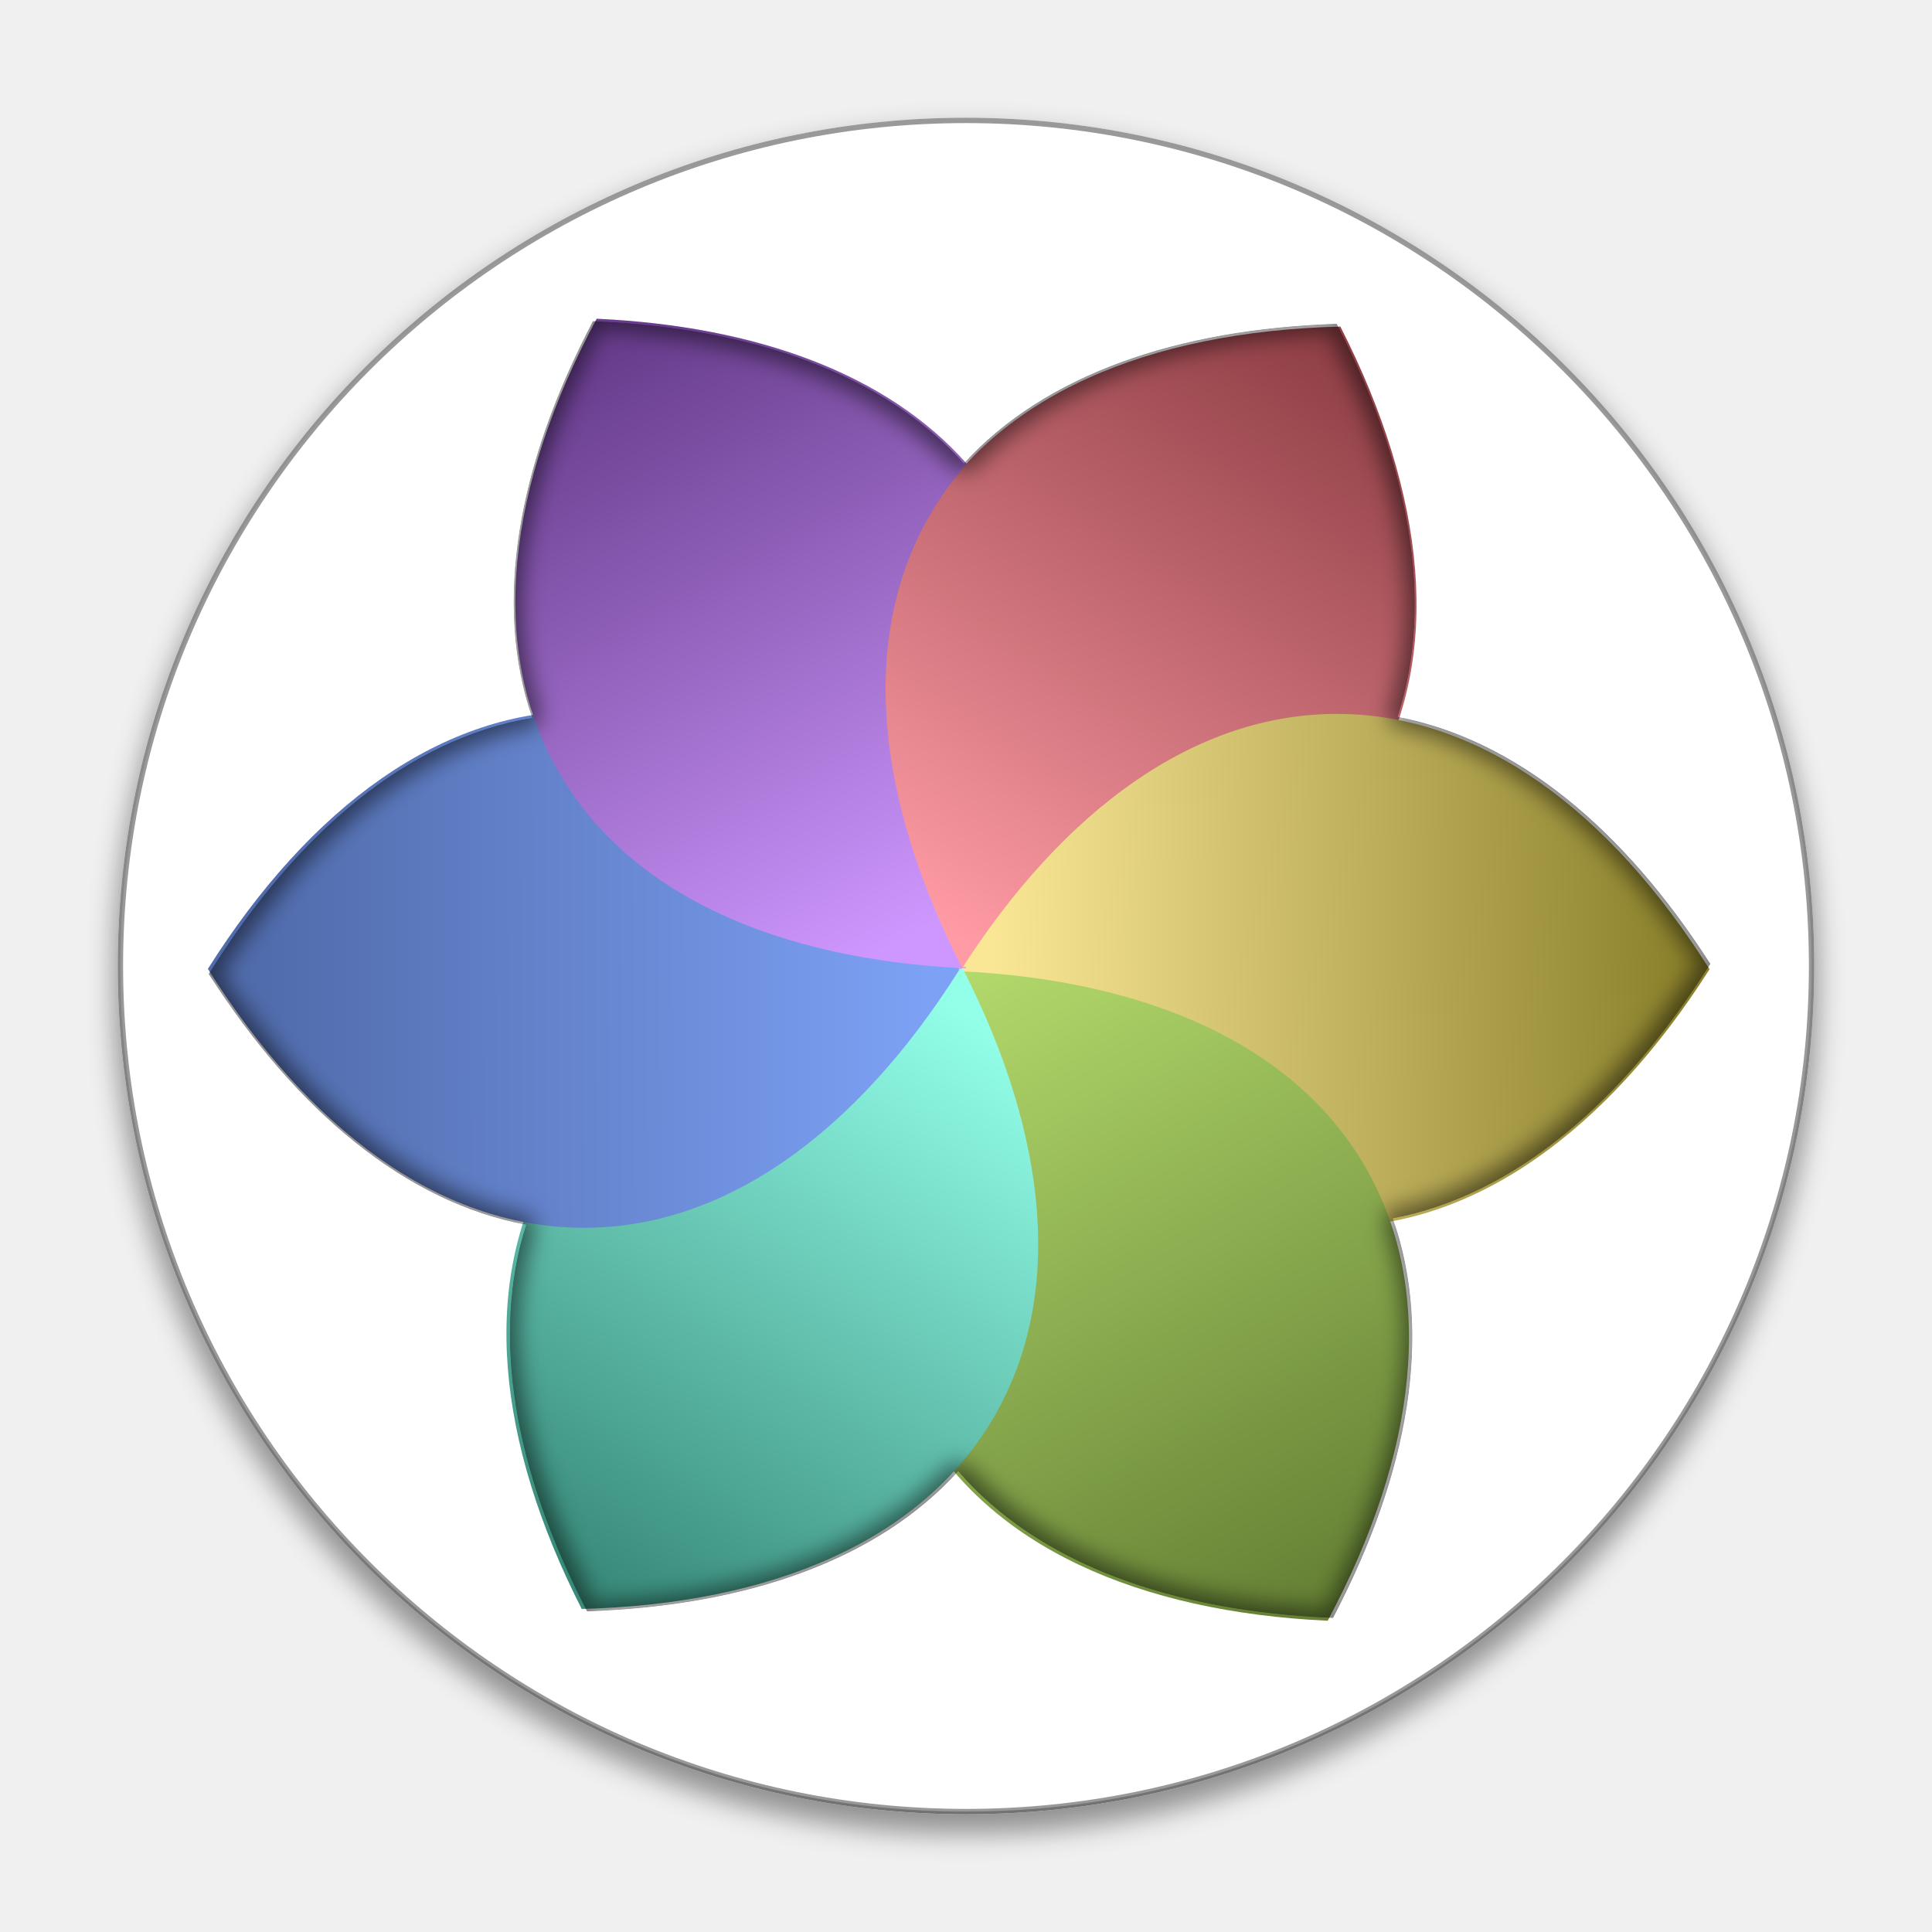
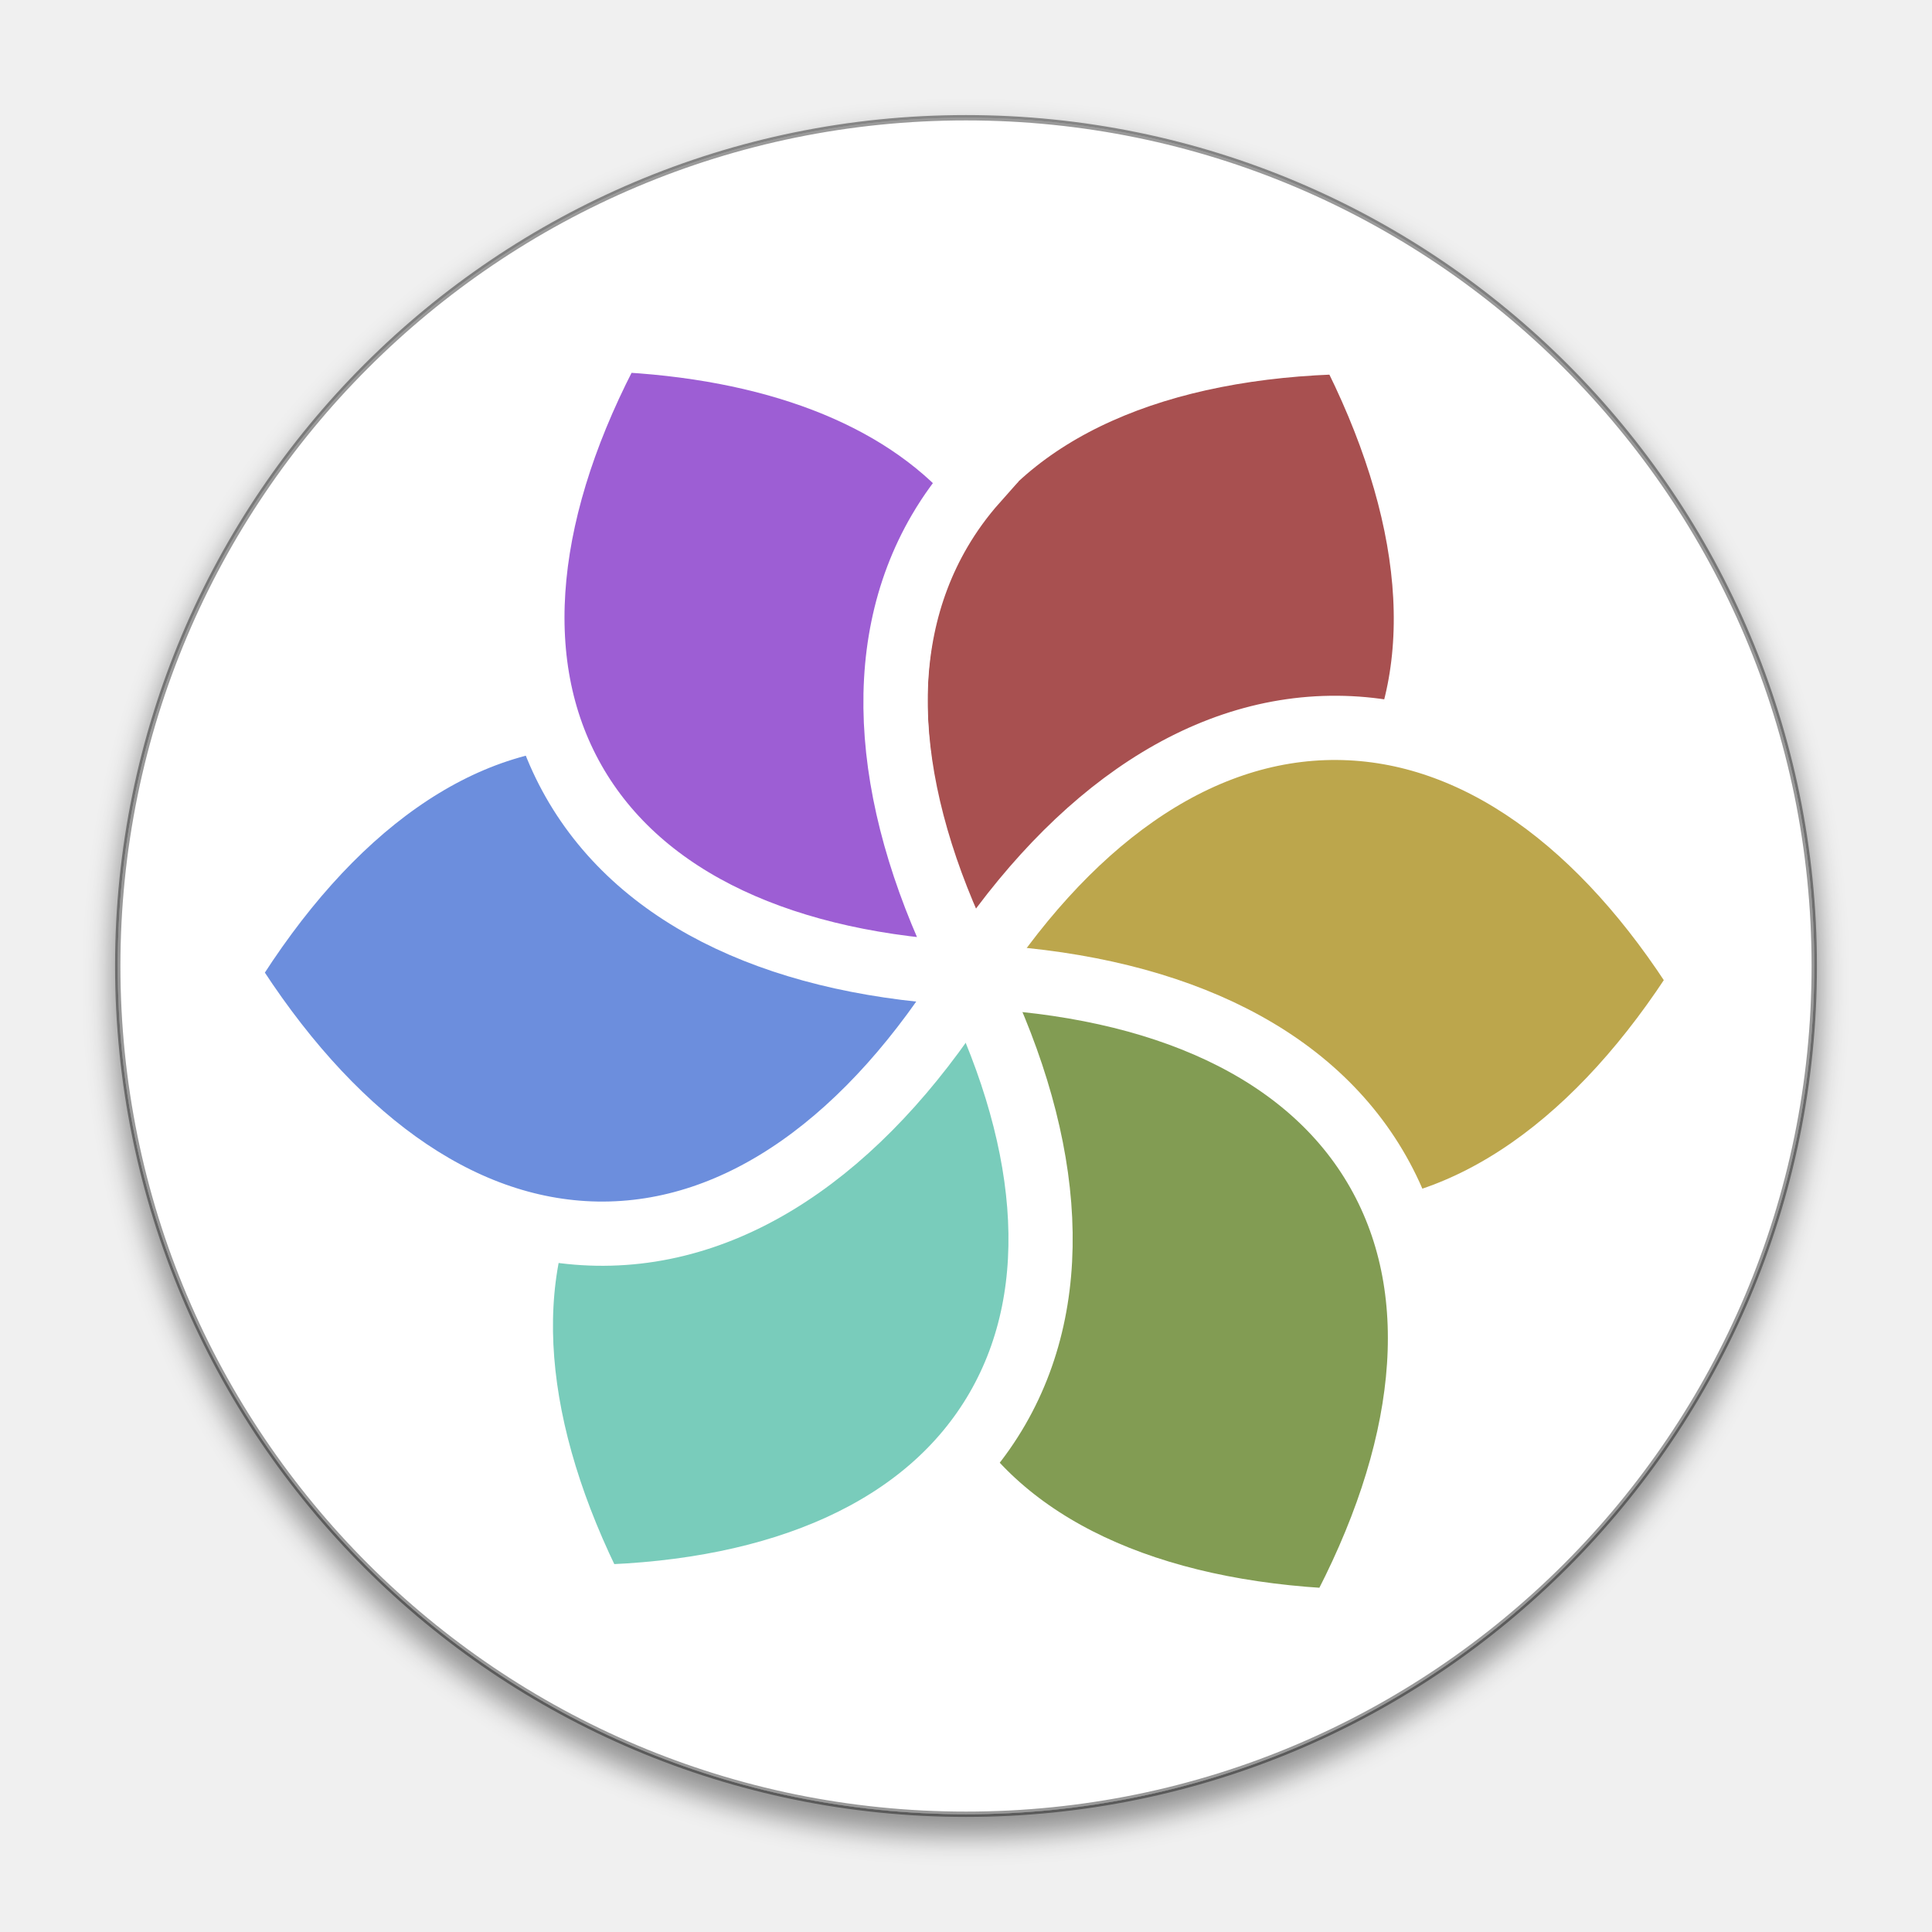
<svg xmlns="http://www.w3.org/2000/svg" xmlns:xlink="http://www.w3.org/1999/xlink" width="361px" height="361px" viewBox="0 0 361 361" version="1.1">
  <defs>
    <linearGradient x1="50%" y1="0%" x2="50%" y2="100%" id="linearGradient-1">
      <stop stop-color="#FFFFFF" offset="0%" />
      <stop stop-color="#BEBEBE" offset="100%" />
    </linearGradient>
    <circle id="path-2" cx="180.5" cy="180.5" r="158.5" />
-     <filter x="-3.3%" y="-2.4%" width="106.6%" height="106.6%" filterUnits="objectBoundingBox" id="filter-3">
-       <feMorphology radius="0.5" operator="dilate" in="SourceAlpha" result="shadowSpreadOuter1" />
+     <filter x="-3.5%" y="-2.5%" width="106.9%" height="106.9%" filterUnits="objectBoundingBox" id="filter-3">
+       <feMorphology radius="1" operator="dilate" in="SourceAlpha" result="shadowSpreadOuter1" />
      <feOffset dx="0" dy="3" in="shadowSpreadOuter1" result="shadowOffsetOuter1" />
      <feGaussianBlur stdDeviation="2.5" in="shadowOffsetOuter1" result="shadowBlurOuter1" />
      <feComposite in="shadowBlurOuter1" in2="SourceAlpha" operator="out" result="shadowBlurOuter1" />
      <feColorMatrix values="0 0 0 0 0   0 0 0 0 0   0 0 0 0 0  0 0 0 0.399 0" type="matrix" in="shadowBlurOuter1" />
-     </filter>
-     <linearGradient x1="100%" y1="28.007%" x2="0%" y2="70.847%" id="linearGradient-4">
-       <stop stop-color="#FF9BA4" offset="0%" />
-       <stop stop-color="#914047" offset="100%" />
-     </linearGradient>
-     <linearGradient x1="100%" y1="70.733%" x2="0%" y2="27.669%" id="linearGradient-5">
-       <stop stop-color="#FAE796" offset="0%" />
-       <stop stop-color="#8B812C" offset="100%" />
-     </linearGradient>
-     <linearGradient x1="50%" y1="96.305%" x2="50%" y2="0%" id="linearGradient-6">
-       <stop stop-color="#668135" offset="0%" />
-       <stop stop-color="#B3DA6C" offset="100%" />
-     </linearGradient>
-     <linearGradient x1="0%" y1="70.913%" x2="100%" y2="27.58%" id="linearGradient-7">
-       <stop stop-color="#93FFE9" offset="0%" />
-       <stop stop-color="#398B7A" offset="100%" />
-     </linearGradient>
-     <linearGradient x1="0%" y1="27.431%" x2="95.877%" y2="71.579%" id="linearGradient-8">
-       <stop stop-color="#7DA1F5" offset="0%" />
-       <stop stop-color="#516CAC" offset="100%" />
-     </linearGradient>
-     <linearGradient x1="35.791%" y1="0%" x2="74.57%" y2="100%" id="linearGradient-9">
-       <stop stop-color="#683D8D" offset="0%" />
-       <stop stop-color="#CE97FF" offset="100%" />
-     </linearGradient>
-     <path d="M180.093,86.572 C195.166,70.095 219.773,61.458 249.765,60.495 C263.547,87.071 268.078,112.72 261.165,133.931 C283.259,138.153 303.401,154.797 319.589,180.095 C303.242,206.177 282.764,223.361 260.268,227.67 C267.852,249.107 263.337,275.243 249.089,302.324 C218.652,301.128 193.848,292.049 179.05,274.916 C164.12,291.44 139.603,300.112 109.691,301.095 C96.155,274.989 91.647,249.781 98.287,228.863 C75.918,224.673 55.466,207.753 39,181.995 C55.553,155.338 76.43,137.975 99.422,134.112 C92.104,112.777 96.662,86.853 110.791,60 C140.728,61.176 165.216,69.98 180.093,86.572 L180.093,86.572 Z" id="path-10" />
-     <filter x="-1.6%" y="-1.9%" width="103.2%" height="103.7%" filterUnits="objectBoundingBox" id="filter-11">
-       <feMorphology radius="5" operator="erode" in="SourceAlpha" result="shadowSpreadInner1" />
-       <feGaussianBlur stdDeviation="2" in="shadowSpreadInner1" result="shadowBlurInner1" />
-       <feOffset dx="0" dy="0" in="shadowBlurInner1" result="shadowOffsetInner1" />
-       <feComposite in="shadowOffsetInner1" in2="SourceAlpha" operator="arithmetic" k2="-1" k3="1" result="shadowInnerInner1" />
-       <feColorMatrix values="0 0 0 0 0   0 0 0 0 0   0 0 0 0 0  0 0 0 0.5 0" type="matrix" in="shadowInnerInner1" />
    </filter>
  </defs>
  <g id="icon" stroke="none" stroke-width="1" fill="none" fill-rule="evenodd">
    <g id="plate">
      <use fill="black" fill-opacity="1" filter="url(#filter-3)" xlink:href="#path-2" />
      <use fill="url(#linearGradient-1)" fill-rule="evenodd" xlink:href="#path-2" />
-       <circle stroke-opacity="0.399" stroke="#000000" stroke-width="1" stroke-linejoin="square" fill="#FFFFFF" fill-rule="evenodd" cx="180.5" cy="180.5" r="158" />
+       <use stroke-opacity="0.399" stroke="#000000" stroke-width="1" fill="#FFFFFF" fill-rule="evenodd" xlink:href="#path-2" />
    </g>
-     <g id="petals" transform="translate(179, 187.5298) rotate(0.4) translate(-179, -187.5298) translate(31, 47.0298)">
-       <path d="M122.11,108.836 C123.708,73.499 135.843,45.741 158.755,32.386 C182.024,18.823 212.477,22.406 244.11,39.34 C242.511,74.677 230.376,102.435 207.464,115.79 C184.195,129.353 153.742,125.77 122.11,108.836 Z" id="Combined-Shape-Copy-2" fill="url(#linearGradient-4)" transform="translate(183.1096, 74.08795) rotate(150) translate(-183.1096, -74.08795) " />
-       <path d="M157.36,99.402 C188.992,82.638 219.445,79.091 242.714,92.518 C265.626,105.74 277.761,133.22 279.36,168.204 C247.727,184.968 217.274,188.515 194.005,175.088 C171.093,161.866 158.958,134.386 157.36,99.402 Z" id="Combined-Shape-Copy-5" fill="url(#linearGradient-5)" transform="translate(218.3596, 133.803) rotate(150) translate(-218.3596, -133.803) " />
-       <path d="M183.488,124.945 C213.456,143.853 231.488,168.189 231.488,194.743 C231.488,221.297 213.456,245.633 183.488,264.541 C153.52,245.633 135.488,221.297 135.488,194.743 C135.488,168.189 153.52,143.853 183.488,124.945 Z" id="Combined-Shape-Copy-4" fill="url(#linearGradient-6)" transform="translate(183.4878, 195.743) rotate(330) translate(-183.4878, -195.743) " />
-       <path d="M53.183,228.454 C54.768,193.47 66.804,165.99 89.528,152.768 C112.606,139.341 142.809,142.887 174.183,159.652 C172.598,194.636 160.562,222.116 137.838,235.338 C114.76,248.765 84.557,245.218 53.183,228.454 Z" id="Combined-Shape-Copy-3" fill="url(#linearGradient-7)" transform="translate(113.683, 194.053) rotate(150) translate(-113.683, -194.053) " />
-       <path d="M139,169.336 C107.367,186.27 76.914,189.853 53.646,176.29 C30.733,162.935 18.598,135.177 17,99.84 C48.633,82.906 79.086,79.323 102.354,92.886 C125.267,106.241 137.402,133.999 139,169.336 Z" id="Combined-Shape" fill="url(#linearGradient-8)" transform="translate(78, 134.5879) rotate(150) translate(-78, -134.5879) " />
-       <path d="M148.945,39.632 C146.385,42.565 144.118,45.738 142.167,49.15 C129.002,72.172 132.372,102.279 148.656,133.681 C148.943,133.672 149.229,133.662 149.514,133.651 C149.472,133.732 149.429,133.813 149.387,133.894 C113.98,132.503 86.195,120.443 72.919,97.447 C59.642,74.451 63.09,44.359 79.589,13 C109.562,14.178 134.073,23.001 148.945,39.632 Z" id="Combined-Shape" fill="url(#linearGradient-9)" />
-     </g>
-     <g id="shadow" fill="black" fill-opacity="1">
-       <use filter="url(#filter-11)" xlink:href="#path-10" />
+     <g id="petals" transform="translate(180.5, 183) rotate(0.4) translate(-180.5, -183) translate(42, 63)" stroke="#FFFFFF" stroke-width="12">
+       <path d="M209.219,0.391 C225.514,31.417 229.017,61.096 216.113,83.705 C203.009,106.664 175.197,118.454 139.704,119.39 C123.409,88.364 119.905,58.685 132.809,36.077 C145.914,13.117 173.726,1.327 209.219,0.391 Z" id="Combined-Shape-Copy-2" fill="#A85050" />
+       <path d="M276.033,119.189 C257.292,149.343 233.011,167.531 206.478,167.522 C180.451,167.514 156.579,149.996 137.971,120.855 C156.711,90.701 180.993,72.513 207.525,72.521 C233.552,72.53 257.425,90.047 276.033,119.189 Z" id="Combined-Shape-Copy-5" fill="#BCA64C" />
+       <path d="M139.696,119.395 C174.957,120.684 202.598,132.6 215.761,155.426 C228.924,178.252 225.411,208.176 208.895,239.395 C173.634,238.105 145.993,226.19 132.83,203.363 C119.667,180.537 123.18,150.613 139.696,119.395 Z" id="Combined-Shape-Copy-4" fill="#829C53" />
+       <path d="M138.628,117.883 C154.412,148.463 157.679,177.779 144.924,200.196 C131.969,222.961 104.677,234.765 69.924,235.883 C54.141,205.304 50.873,175.988 63.629,153.57 C76.584,130.805 103.876,119.002 138.628,117.883 Z" id="Combined-Shape-Copy-3" fill="#79CCBB" />
+       <path d="M0.366,119.724 C18.992,89.073 43.327,70.709 70.107,70.973 C96.344,71.232 120.577,89.327 139.623,119.235 C120.997,149.887 96.662,168.252 69.882,167.989 C43.645,167.729 19.412,149.633 0.366,119.724 Z" id="Combined-Shape" fill="#6C8EDD" />
+       <path d="M139.67,26.921 C137.144,29.803 134.907,32.919 132.98,36.27 C120.027,58.8 123.261,88.218 139.148,118.872 C139.371,118.865 139.593,118.857 139.815,118.848 C139.802,118.873 139.789,118.897 139.776,118.921 C105.081,117.642 77.881,105.918 64.922,83.472 C51.963,61.026 55.41,31.608 71.649,0.921 C101.097,2.007 125.145,10.617 139.67,26.921 Z" id="Combined-Shape" fill="#9D5ED4" />
    </g>
  </g>
</svg>
